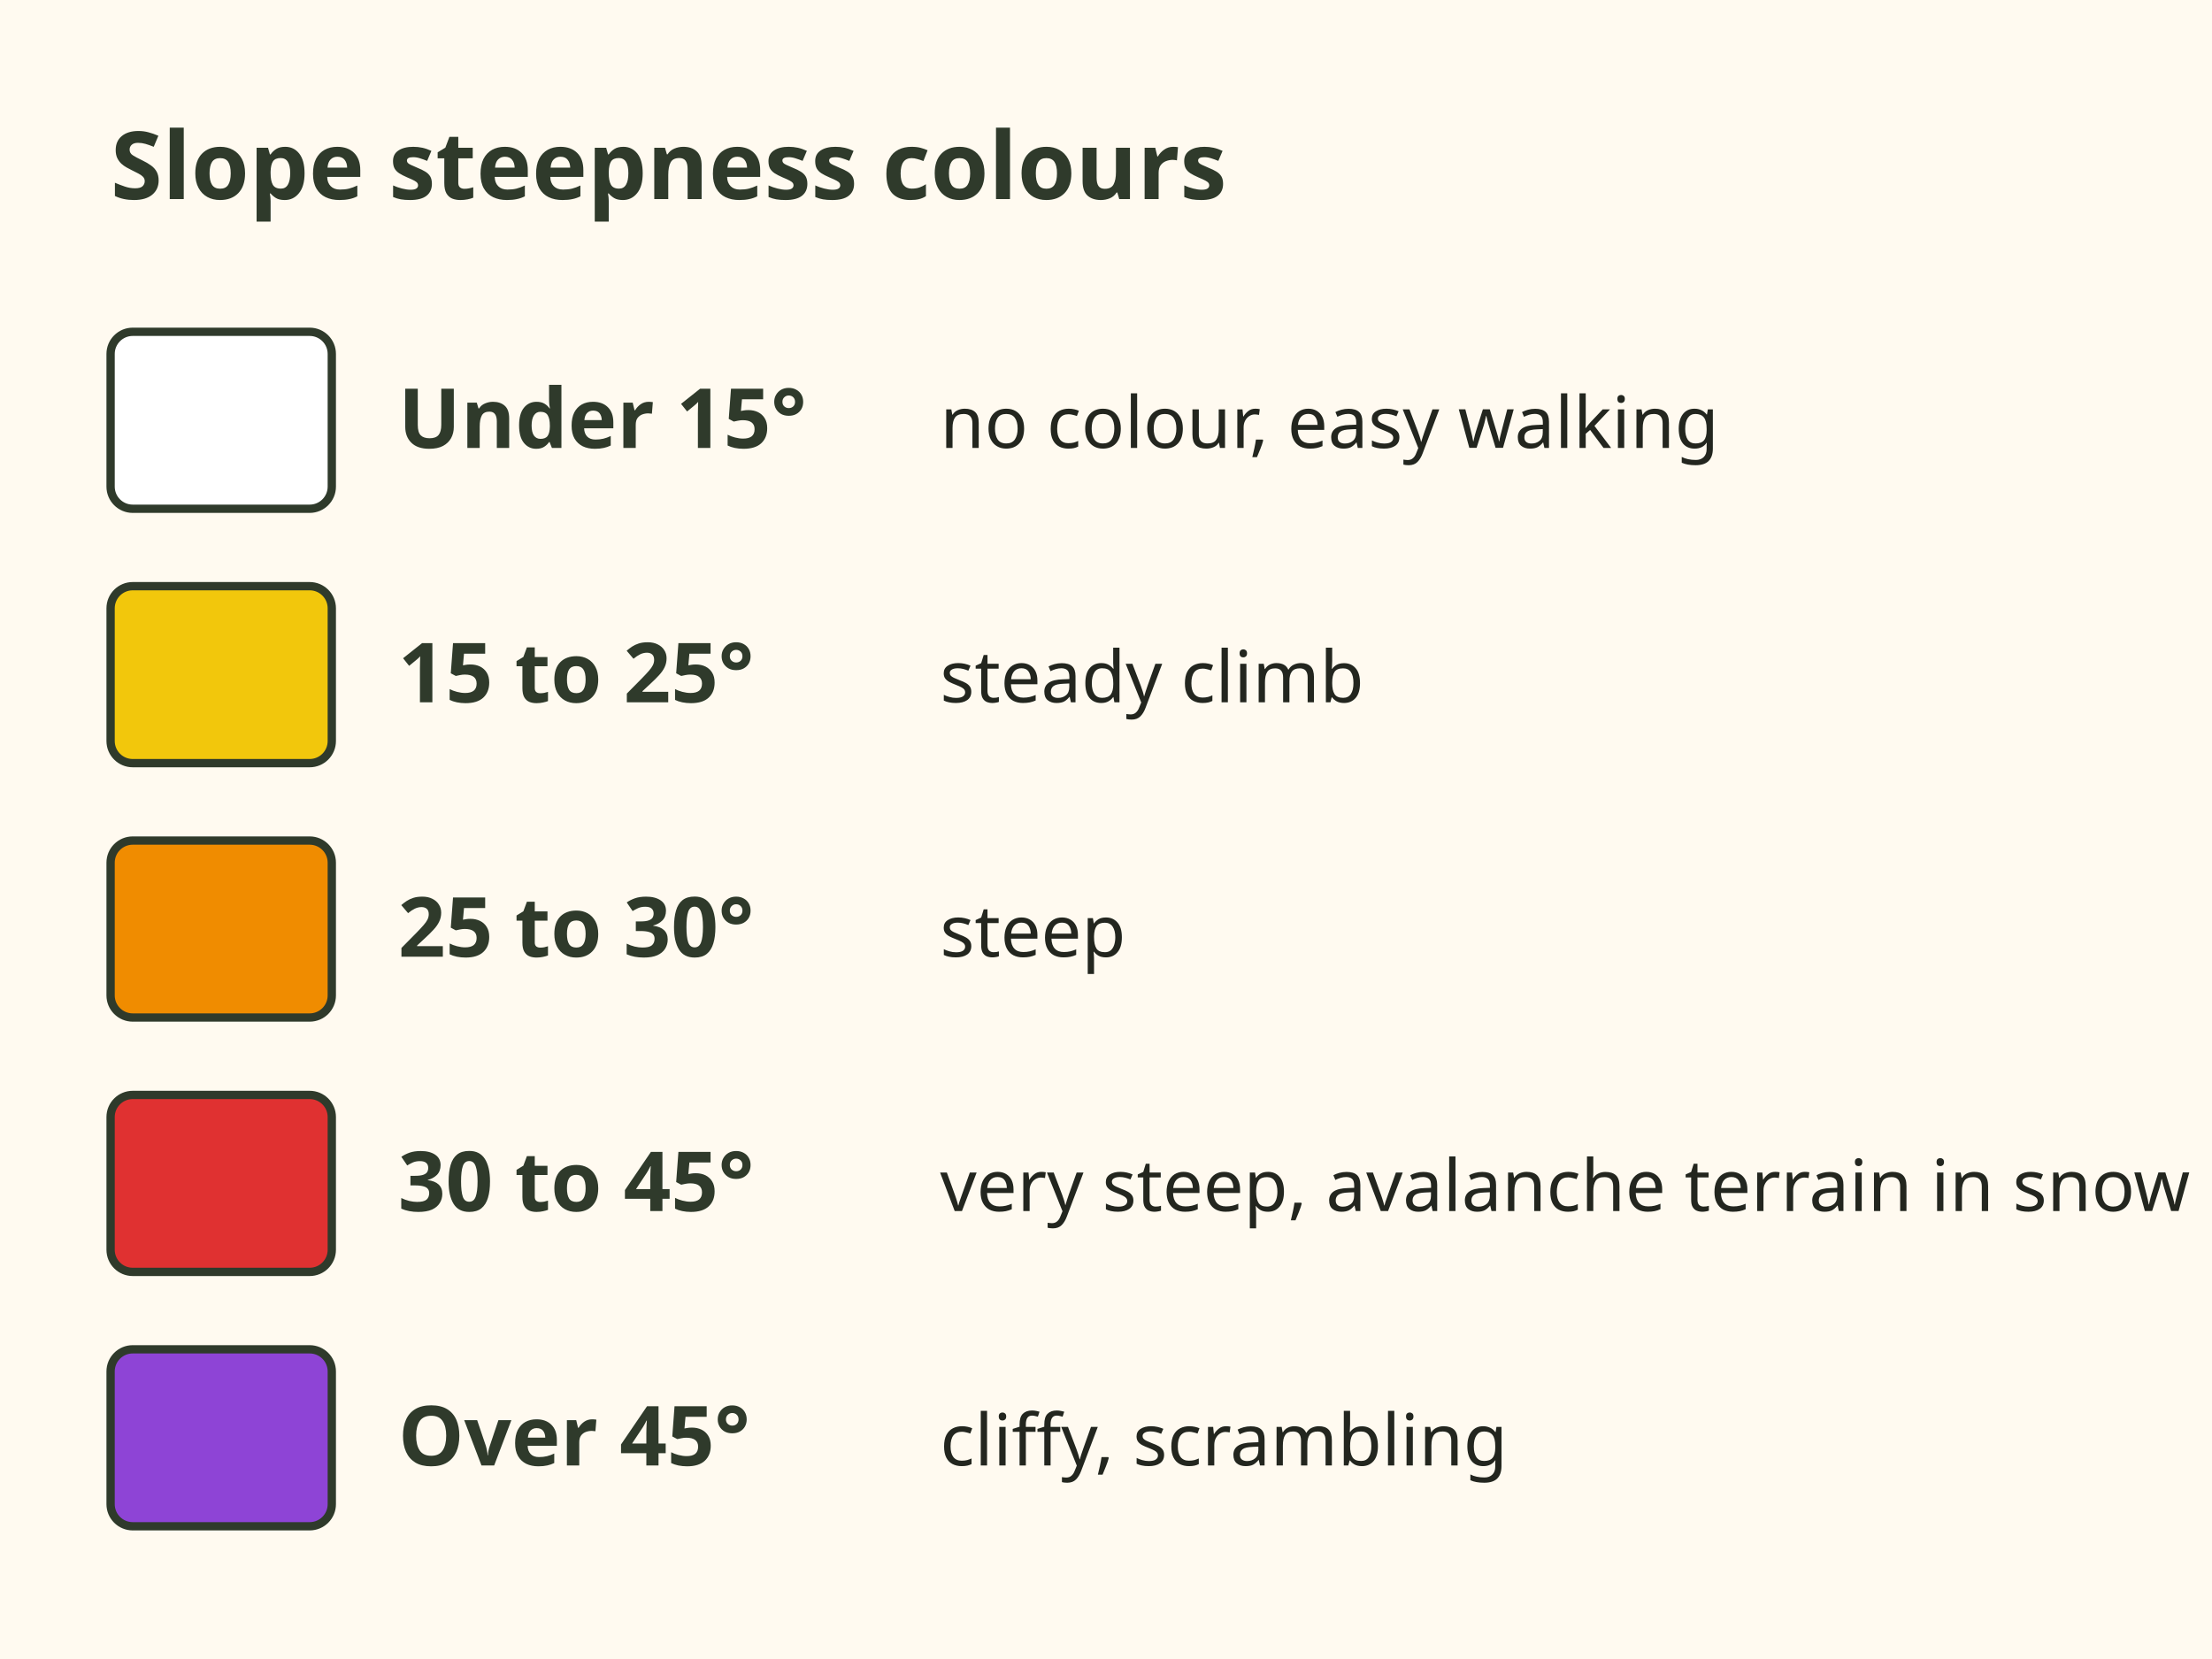
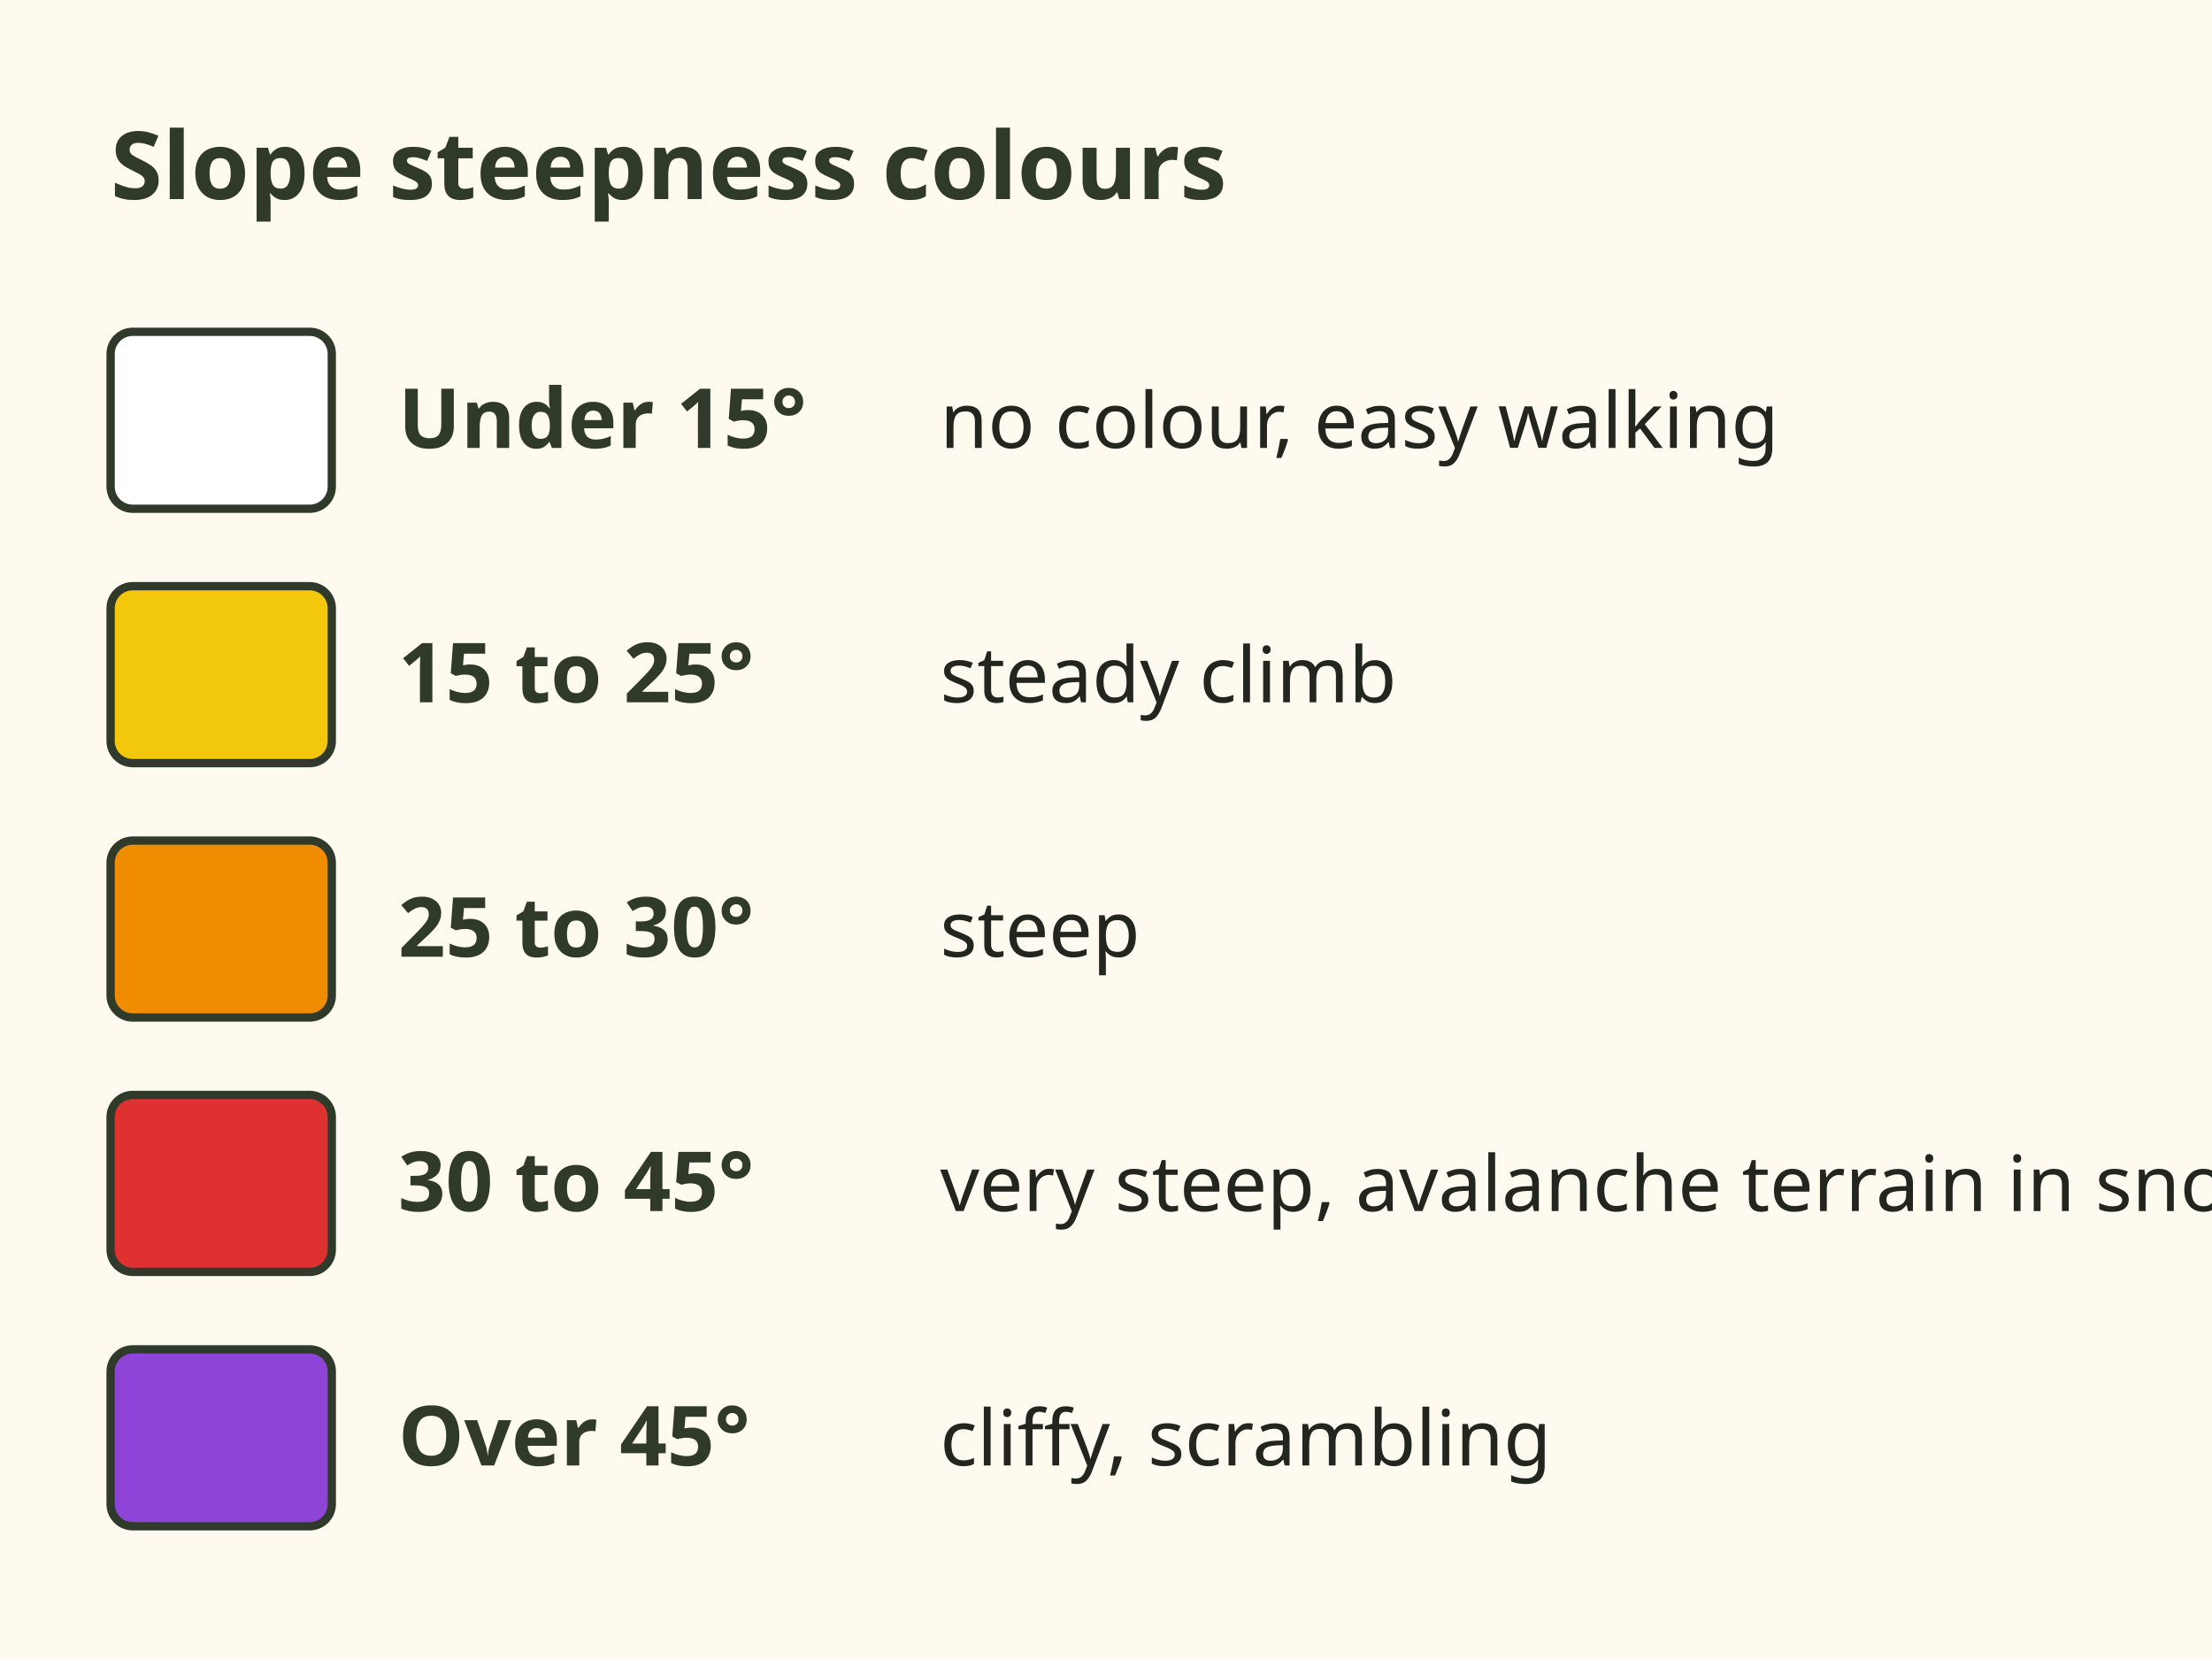
<svg xmlns="http://www.w3.org/2000/svg" viewBox="0 0 400 300" role="img" aria-label="Slope steepness colours in the Hunt Map: no colour under 15 degrees, yellow 15 to 25, orange 25 to 30, red 30 to 45, avalanche terrain in snow, purple over 45, cliffy.">
  <rect x="0" y="0" width="400" height="300" fill="#fffaf0" />
  <text x="20" y="36" font-family="sans-serif" font-size="17" fill="#2f3a2b" text-anchor="start" font-weight="bold">Slope steepness colours</text>
  <rect x="20" y="60" width="40" height="32" rx="4" fill="#ffffff" stroke="#2f3a2b" stroke-width="1.5" />
  <text x="72" y="81" font-family="sans-serif" font-size="15" fill="#2f3a2b" text-anchor="start" font-weight="bold">Under 15°</text>
-   <text x="170" y="81" font-family="sans-serif" font-size="13" fill="#23261f" text-anchor="start">no colour, easy walking</text>
+   <text x="170" y="81" font-family="sans-serif" font-size="14" fill="#23261f" text-anchor="start">no colour, easy walking</text>
  <rect x="20" y="106" width="40" height="32" rx="4" fill="#f2c70c" stroke="#2f3a2b" stroke-width="1.5" />
  <text x="72" y="127" font-family="sans-serif" font-size="15" fill="#2f3a2b" text-anchor="start" font-weight="bold">15 to 25°</text>
-   <text x="170" y="127" font-family="sans-serif" font-size="13" fill="#23261f" text-anchor="start">steady climb</text>
+   <text x="170" y="127" font-family="sans-serif" font-size="14" fill="#23261f" text-anchor="start">steady climb</text>
  <rect x="20" y="152" width="40" height="32" rx="4" fill="#f08c00" stroke="#2f3a2b" stroke-width="1.5" />
  <text x="72" y="173" font-family="sans-serif" font-size="15" fill="#2f3a2b" text-anchor="start" font-weight="bold">25 to 30°</text>
-   <text x="170" y="173" font-family="sans-serif" font-size="13" fill="#23261f" text-anchor="start">steep</text>
+   <text x="170" y="173" font-family="sans-serif" font-size="14" fill="#23261f" text-anchor="start">steep</text>
  <rect x="20" y="198" width="40" height="32" rx="4" fill="#e03131" stroke="#2f3a2b" stroke-width="1.5" />
  <text x="72" y="219" font-family="sans-serif" font-size="15" fill="#2f3a2b" text-anchor="start" font-weight="bold">30 to 45°</text>
-   <text x="170" y="219" font-family="sans-serif" font-size="13" fill="#23261f" text-anchor="start">very steep, avalanche terrain in snow</text>
+   <text x="170" y="219" font-family="sans-serif" font-size="14" fill="#23261f" text-anchor="start">very steep, avalanche terrain in snow</text>
  <rect x="20" y="244" width="40" height="32" rx="4" fill="#8e44d6" stroke="#2f3a2b" stroke-width="1.5" />
  <text x="72" y="265" font-family="sans-serif" font-size="15" fill="#2f3a2b" text-anchor="start" font-weight="bold">Over 45°</text>
-   <text x="170" y="265" font-family="sans-serif" font-size="13" fill="#23261f" text-anchor="start">cliffy, scrambling</text>
+   <text x="170" y="265" font-family="sans-serif" font-size="14" fill="#23261f" text-anchor="start">cliffy, scrambling</text>
</svg>
